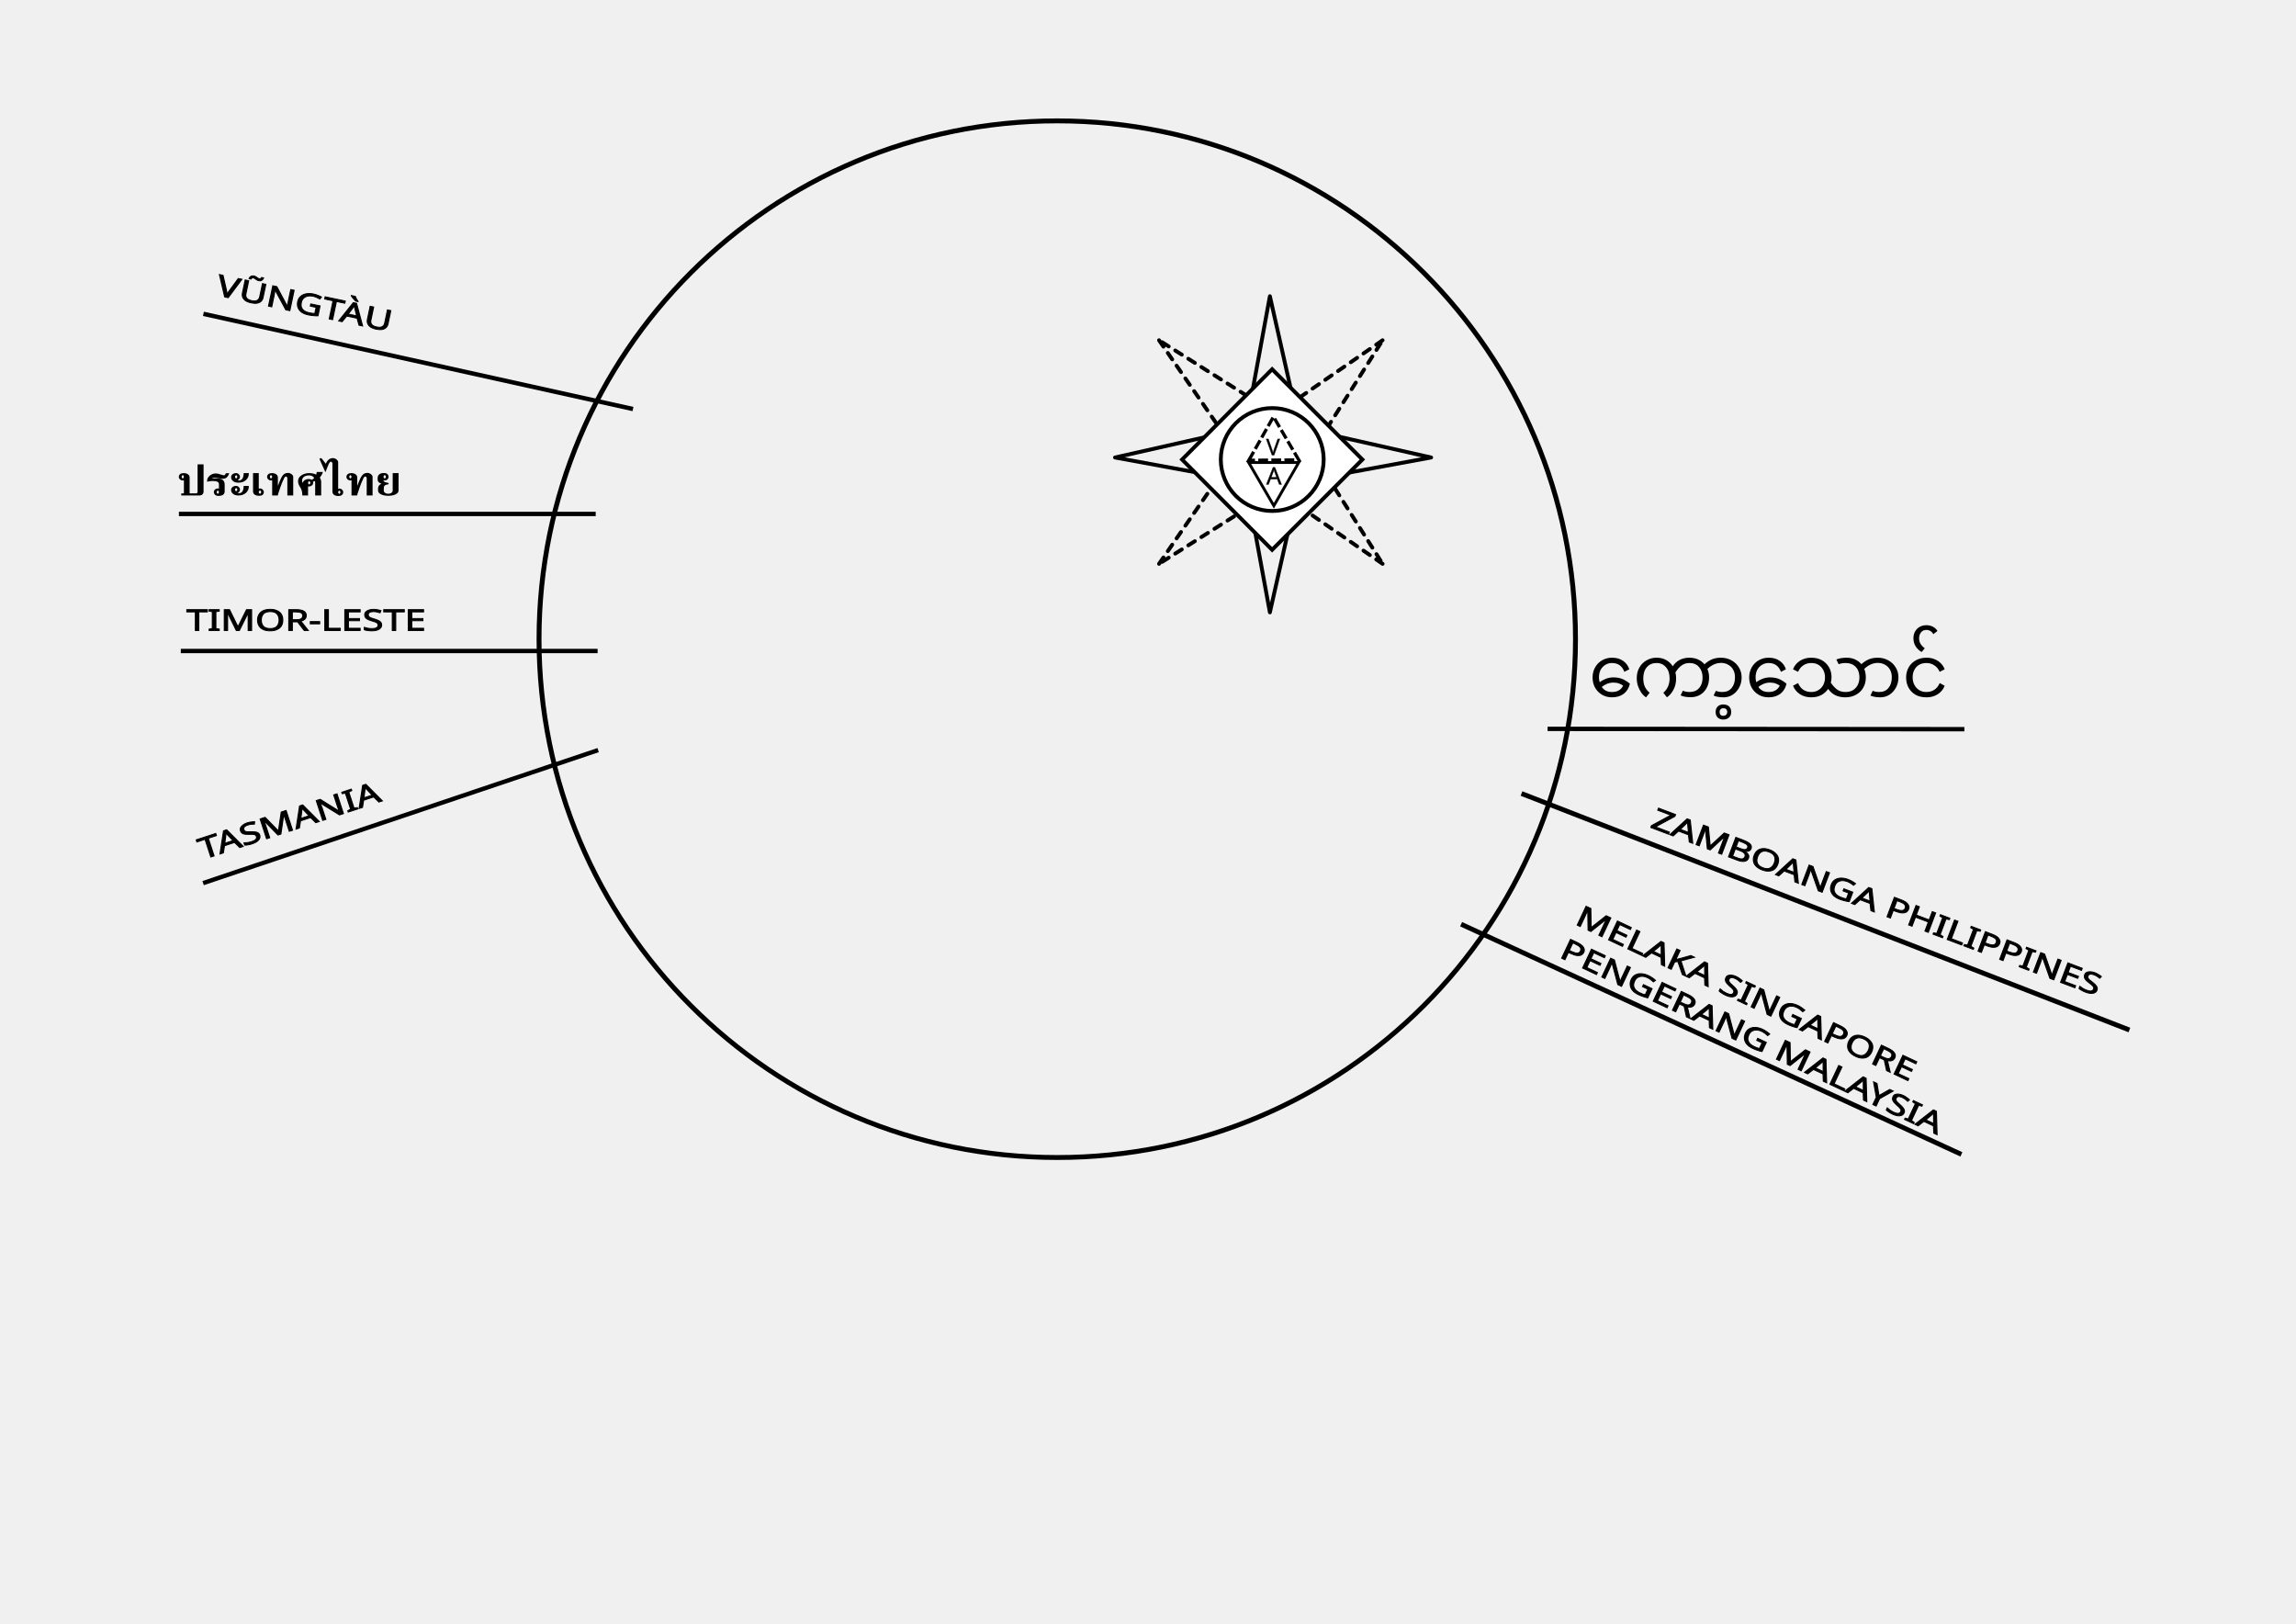
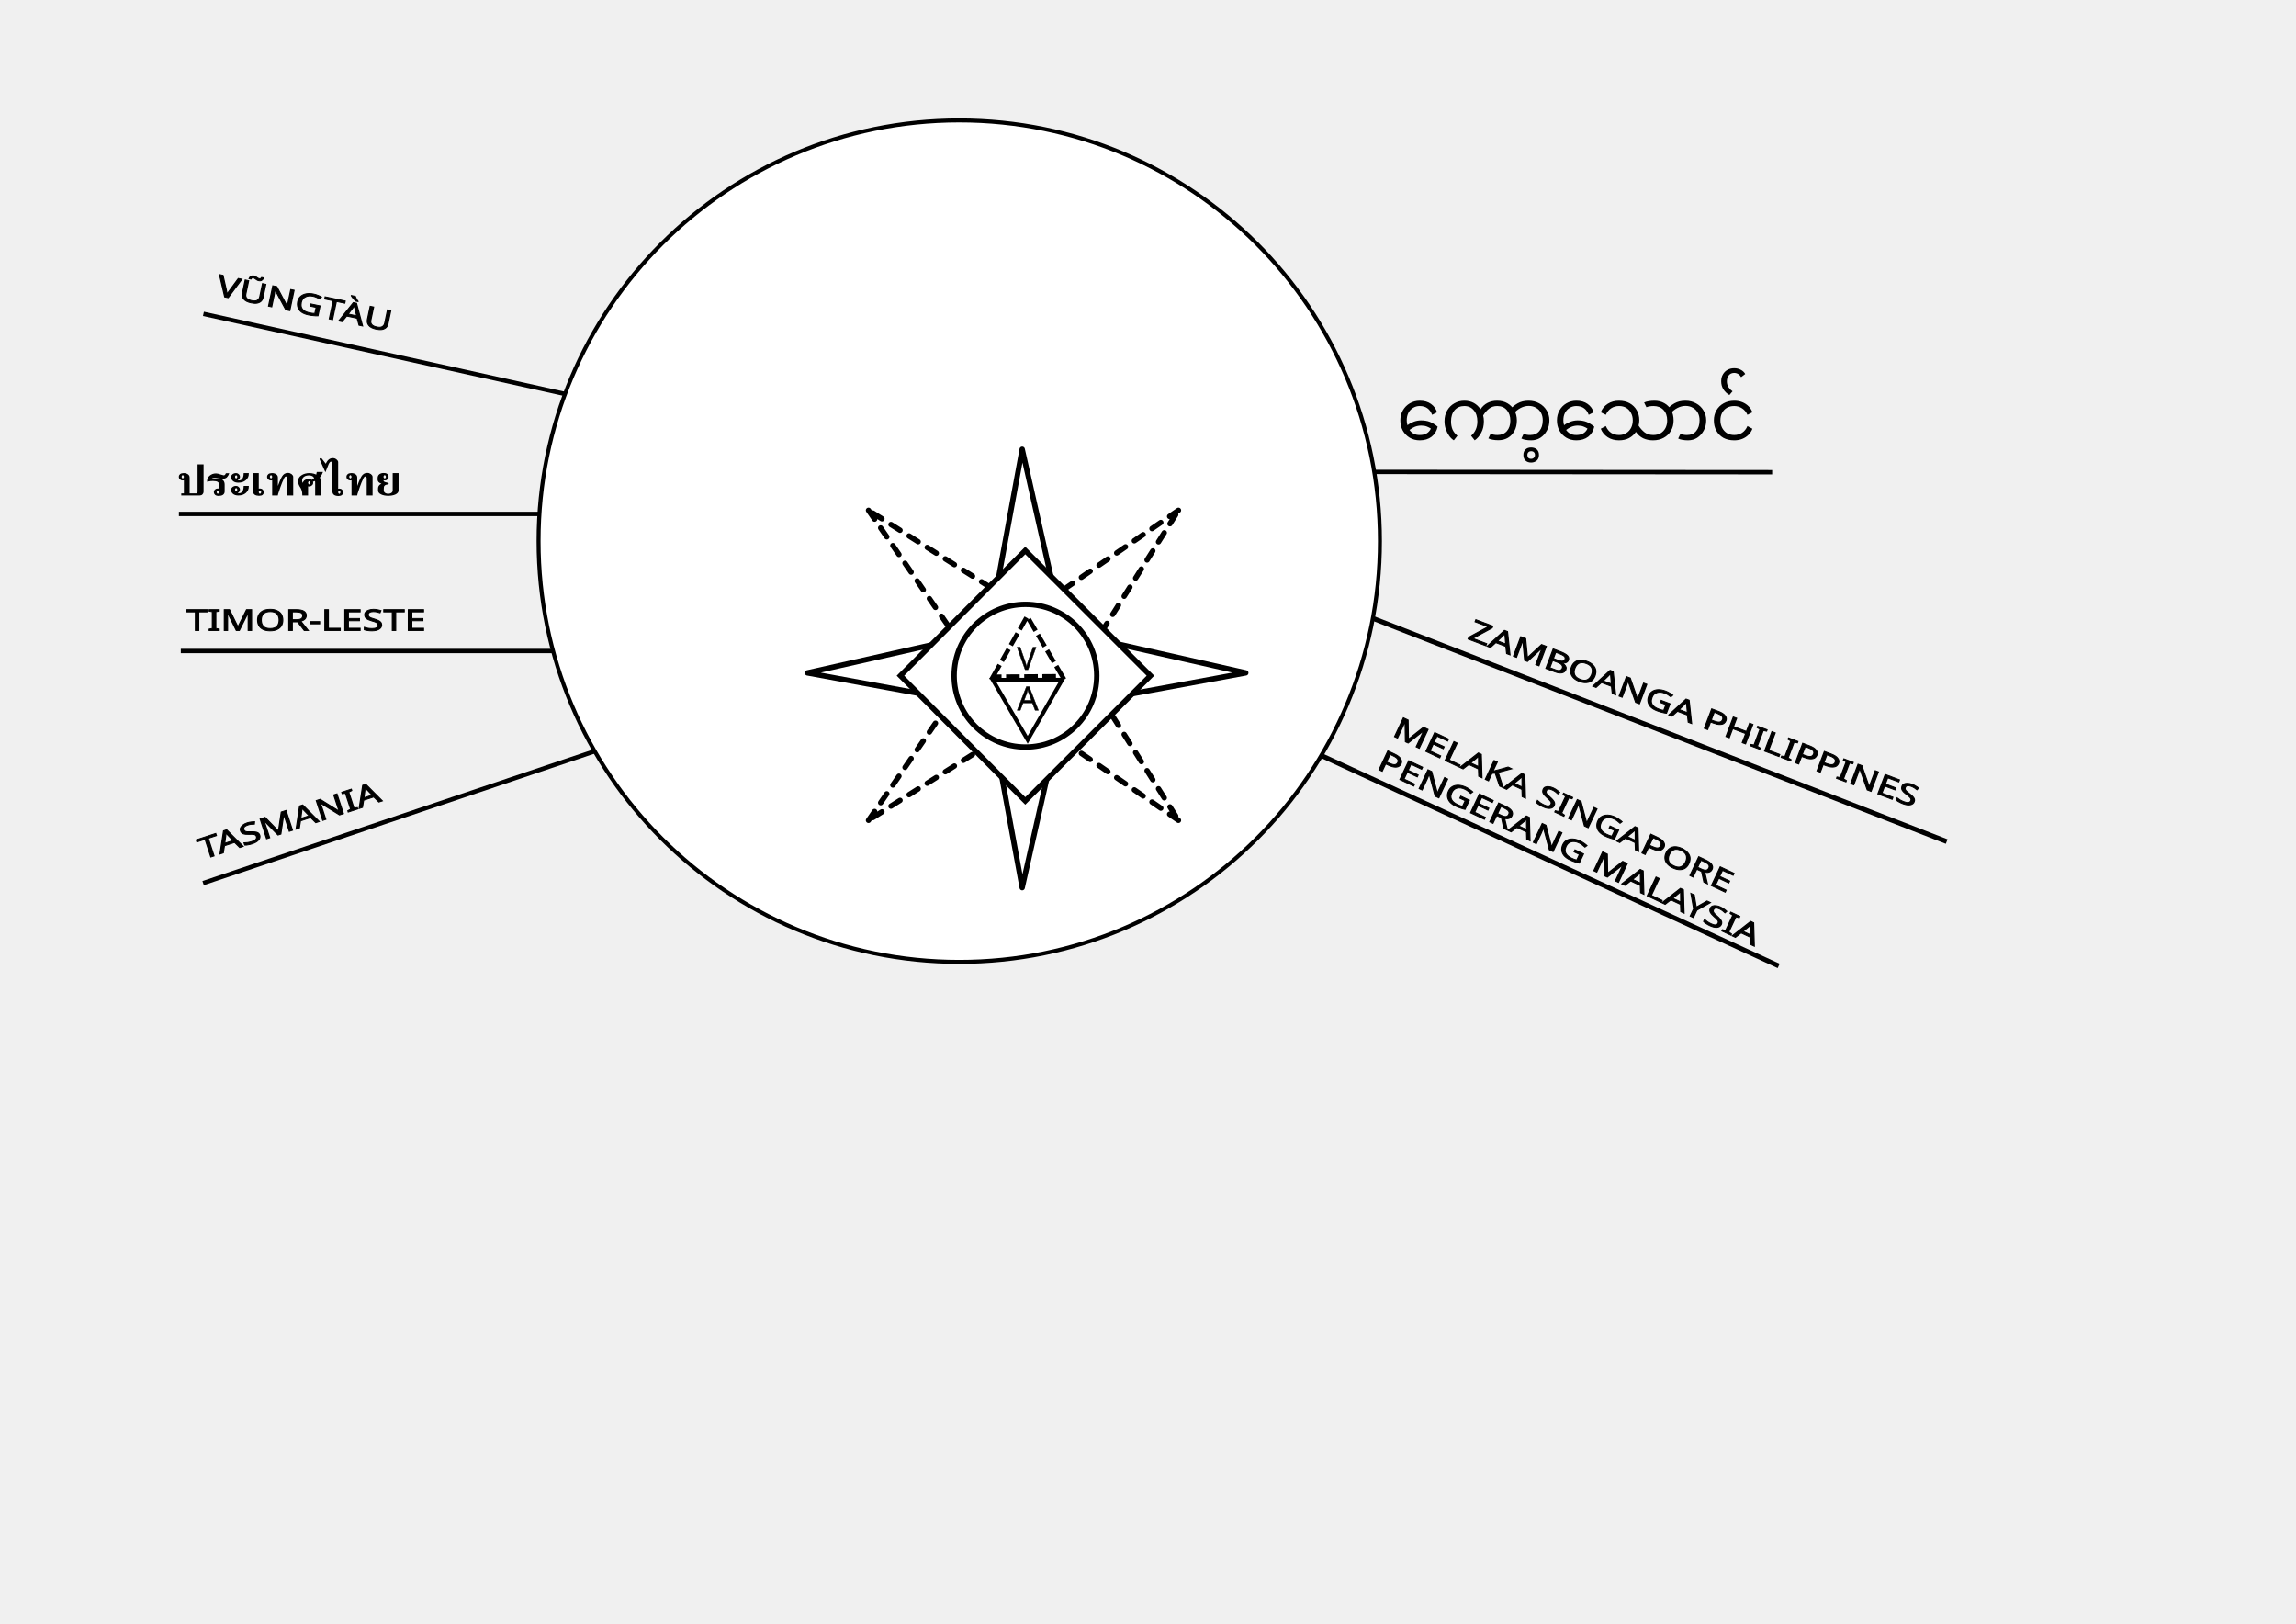
<svg xmlns="http://www.w3.org/2000/svg" width="297mm" height="210mm" viewBox="0 0 297 210" version="1.1" id="svg8">
  <defs id="defs2">
    <rect x="843.947" y="513.626" width="192.61" height="191.679" id="rect66" />
    <rect x="868.508" y="192.254" width="95.753" height="38.9" id="rect1" />
    <pattern id="EMFhbasepattern" patternUnits="userSpaceOnUse" width="6" height="6" x="0" y="0" />
    <pattern id="EMFhbasepattern-4" patternUnits="userSpaceOnUse" width="6" height="6" x="0" y="0" />
    <pattern id="EMFhbasepattern-6" patternUnits="userSpaceOnUse" width="6" height="6" x="0" y="0" />
    <pattern id="EMFhbasepattern-42" patternUnits="userSpaceOnUse" width="6" height="6" x="0" y="0" />
  </defs>
  <g id="layer1">
    <path id="path8" style="fill:none;stroke:#000000;stroke-width:0.744;stroke-linecap:round;stroke-linejoin:round;stroke-dasharray:2.976, 2.976;stroke-dashoffset:0;paint-order:markers fill stroke" d="m -34.09,94.487 a 84.2,84.2 0 0 1 -84.2,84.2 84.2,84.2 0 0 1 -84.2,-84.2 84.2,84.2 0 0 1 84.2,-84.2 84.2,84.2 0 0 1 84.2,84.2 z" />
    <rect style="fill:#f9f9f9;stroke:#333333;stroke-width:1.269;stroke-linecap:round;stroke-linejoin:round;stroke-miterlimit:4;stroke-dasharray:2.538, 2.538;stroke-dashoffset:0;paint-order:markers fill stroke" id="rect1501" width="897.219" height="378.068" x="54.99" y="986.555" ry="25.435" />
-     <path id="path1831" style="fill:none;stroke:#000000;stroke-width:0.633;stroke-linecap:round;stroke-linejoin:round;stroke-dasharray:none;paint-order:markers fill stroke" d="M 203.798,82.67 A 67.035,67.035 0 0 1 136.763,149.705 67.035,67.035 0 0 1 69.727,82.67 67.035,67.035 0 0 1 136.763,15.634 67.035,67.035 0 0 1 203.798,82.67 Z" />
    <text xml:space="preserve" style="font-style:normal;font-weight:normal;font-size:1.481px;line-height:1.25;font-family:sans-serif;fill:#000000;fill-opacity:1;stroke:#000000;stroke-width:0.093;stroke-dasharray:none" x="283.088" y="94.942" id="text1979-6-1" transform="scale(1.166899,0.8569721)">
      <tspan id="tspan1977-6-0" x="283.088" y="94.942" style="stroke:#000000;stroke-width:0.093;stroke-dasharray:none" />
      <tspan x="283.088" y="100.031" style="font-size:5.029px;stroke:#000000;stroke-width:0.093;stroke-dasharray:none" id="tspan1981-4-0">KLTX:KBT</tspan>
      <tspan x="283.088" y="106.317" style="font-size:5.029px;stroke:#000000;stroke-width:0.093;stroke-dasharray:none" id="tspan24">KLC</tspan>
      <tspan x="283.088" y="112.604" style="font-size:5.029px;stroke:#000000;stroke-width:0.093;stroke-dasharray:none" id="tspan1">KLT</tspan>
      <tspan x="283.088" y="118.891" style="font-size:5.029px;stroke:#000000;stroke-width:0.093;stroke-dasharray:none" id="tspan23">KAST:KMT</tspan>
      <tspan x="283.088" y="125.178" style="font-size:5.029px;stroke:#000000;stroke-width:0.093;stroke-dasharray:none" id="tspan25">KEZ:MHWT</tspan>
    </text>
    <text xml:space="preserve" transform="scale(0.2645833)" id="text1" style="font-size:24px;font-family:sans-serif;-inkscape-font-specification:sans-serif;white-space:pre;shape-inside:url(#rect1);display:inline;fill:none;stroke:#000000;stroke-width:1.259;stroke-dasharray:none;stroke-dashoffset:0;paint-order:fill markers stroke" />
-     <path id="path2" style="fill:none;stroke:#000000;stroke-width:0.5;stroke-linecap:round;stroke-linejoin:round;stroke-miterlimit:4;stroke-dasharray:none;stroke-dashoffset:0;stroke-opacity:1;paint-order:markers fill stroke" d="m 164.266,38.311 -1.857,10.117 -1.857,10.117 4.128,-0.044 4.128,-0.044 -2.27,-10.073 z" />
-     <path id="path3" style="fill:none;stroke:#000000;stroke-width:0.5;stroke-linecap:round;stroke-linejoin:round;stroke-miterlimit:4;stroke-dasharray:none;stroke-dashoffset:0;stroke-opacity:1;paint-order:markers fill stroke" d="m 164.266,79.202 -1.857,-10.117 -1.857,-10.117 4.128,0.044 4.128,0.044 -2.27,10.073 z" />
-     <path id="path299" style="fill:none;stroke:#000000;stroke-width:0.5;stroke-linecap:round;stroke-linejoin:round;stroke-miterlimit:4;stroke-dasharray:none;stroke-dashoffset:0;stroke-opacity:1;paint-order:markers fill stroke" d="m 144.233,59.17 10.117,1.857 10.117,1.857 -0.044,-4.128 -0.044,-4.128 -10.073,2.27 z" />
-     <path id="path1" style="fill:none;stroke:#000000;stroke-width:0.5;stroke-linecap:round;stroke-linejoin:round;stroke-miterlimit:4;stroke-dasharray:none;stroke-dashoffset:0;stroke-opacity:1;paint-order:markers fill stroke" d="m 185.124,59.17 -10.117,1.857 -10.117,1.857 0.044,-4.128 0.044,-4.128 10.073,2.27 z" />
-     <path id="path4" style="fill:none;stroke:#000000;stroke-width:0.5;stroke-linecap:round;stroke-linejoin:round;stroke-miterlimit:4;stroke-dasharray:1, 1;stroke-dashoffset:0;stroke-opacity:1;paint-order:markers fill stroke" d="m 178.844,44.007 -8.467,5.841 -8.467,5.841 2.95,2.887 2.95,2.887 5.517,-8.728 z" />
-     <path id="path5" style="fill:none;stroke:#000000;stroke-width:0.5;stroke-linecap:round;stroke-linejoin:round;stroke-miterlimit:4;stroke-dasharray:1, 1;stroke-dashoffset:0;stroke-opacity:1;paint-order:markers fill stroke" d="m 149.929,72.922 5.841,-8.467 5.841,-8.467 2.887,2.95 2.887,2.95 -8.728,5.517 z" />
-     <path id="path6" style="fill:none;stroke:#000000;stroke-width:0.5;stroke-linecap:round;stroke-linejoin:round;stroke-miterlimit:4;stroke-dasharray:1, 1;stroke-dashoffset:0;stroke-opacity:1;paint-order:markers fill stroke" d="m 149.929,44.007 5.841,8.467 5.841,8.467 2.887,-2.95 2.887,-2.95 -8.728,-5.517 z" />
-     <path id="path7" style="fill:none;stroke:#000000;stroke-width:0.5;stroke-linecap:round;stroke-linejoin:round;stroke-miterlimit:4;stroke-dasharray:1, 1;stroke-dashoffset:0;stroke-opacity:1;paint-order:markers fill stroke" d="m 178.844,72.922 -8.467,-5.841 -8.467,-5.841 2.95,-2.887 2.95,-2.887 5.517,8.728 z" />
-     <path style="fill:#ffffff;stroke:#000000;stroke-width:0.5;stroke-linecap:butt;stroke-linejoin:miter;stroke-miterlimit:5.5;stroke-dasharray:none;stroke-opacity:1" d="m 152.909,59.433 11.645,-11.678 11.678,11.678 -11.678,11.678 z" id="path35" />
-     <circle cy="59.433" cx="164.571" id="circle1025" style="fill:#ffffff;fill-opacity:1;stroke:#000000;stroke-width:0.5;stroke-miterlimit:5.5;stroke-dasharray:none;stroke-dashoffset:0;stroke-opacity:1" r="6.654" />
-     <text id="text1279" y="58.874" x="163.794" style="font-size:2.932px;line-height:1.25;font-family:sans-serif;fill:#000000;stroke:#000000;stroke-width:0.038;stroke-dasharray:none;stroke-opacity:1" xml:space="preserve">
-       <tspan style="font-size:2.932px;fill:#000000;stroke:#000000;stroke-width:0.038;stroke-dasharray:none;stroke-opacity:1" y="58.874" x="163.794" id="tspan1277">V</tspan>
-     </text>
-     <path style="fill:none;stroke:#000000;stroke-width:0.368;stroke-linecap:butt;stroke-linejoin:miter;stroke-miterlimit:5.5;stroke-dasharray:none;stroke-opacity:1" d="m 164.779,65.417 -3.256,-5.596 6.474,-0.006 z" id="path16757" />
-     <path style="fill:none;stroke:#000000;stroke-width:0.423;stroke-linecap:butt;stroke-linejoin:miter;stroke-miterlimit:5.5;stroke-dasharray:1.269, 0.423;stroke-dashoffset:0;stroke-opacity:1" d="m 161.542,59.533 3.189,-5.635 3.272,5.587 z" id="path16759" />
-     <text id="text8" y="62.657" x="163.807" style="font-size:3.074px;line-height:1.25;font-family:sans-serif;fill:#000000;stroke:#000000;stroke-width:0.04;stroke-dasharray:none;stroke-opacity:1" xml:space="preserve">
-       <tspan style="font-size:3.074px;fill:#000000;stroke:#000000;stroke-width:0.04;stroke-dasharray:none;stroke-opacity:1" y="62.657" x="163.807" id="tspan8">A</tspan>
-     </text>
    <path id="path835-3-2-4" style="fill:#ffffff;stroke:#000000;stroke-width:0.763;stroke-linecap:round;stroke-linejoin:round;stroke-miterlimit:3.897;stroke-dasharray:1.526, 1.526;stroke-dashoffset:0;paint-order:markers fill stroke" d="m 252.062,-12.335 13.047,-17.812 13.047,-17.812 8.708,20.465 8.708,20.465 -21.755,-2.653 z" />
    <path style="fill:none;stroke:#000000;stroke-width:0.7;stroke-linecap:butt;stroke-linejoin:miter;stroke-miterlimit:5.5;stroke-dasharray:2.1, 0.7;stroke-dashoffset:0;stroke-opacity:1" d="m 263.252,-23.546 8.166,-11.274 12.688,4.507 -0.357,14.086 -12.896,4.185 z" id="path75" />
    <text xml:space="preserve" style="font-size:13.045px;fill:#000000;stroke:#000000;stroke-width:0.426;stroke-dasharray:none;stroke-dashoffset:0" x="261.292" y="62.992" id="text83" transform="matrix(0.9688208,-0.2962054,0.2886004,0.9439464,0,0)">
      <tspan id="tspan83" style="font-style:normal;font-variant:normal;font-weight:normal;font-stretch:normal;font-family:'Yu Gothic UI';-inkscape-font-specification:'Yu Gothic UI';fill:#000000;stroke:#000000;stroke-width:0.426;stroke-dasharray:none" x="261.292" y="62.992">C</tspan>
    </text>
    <text xml:space="preserve" style="font-style:normal;font-weight:normal;font-size:1.591px;line-height:1.25;font-family:sans-serif;fill:#ff0000;fill-opacity:1;stroke:#ff0000;stroke-width:0.1;stroke-dasharray:none" x="304.342" y="73.114" id="text15" transform="scale(1.086071,0.9207498)">
      <tspan id="tspan13" x="304.342" y="73.114" style="fill:#ff0000;stroke:#ff0000;stroke-width:0.1;stroke-dasharray:none" />
      <tspan x="304.342" y="78.58" style="font-size:5.403px;fill:#ff0000;stroke:#ff0000;stroke-width:0.1;stroke-dasharray:none" id="tspan14">AST^K</tspan>
      <tspan x="304.342" y="85.334" style="font-size:5.403px;fill:#ff0000;stroke:#ff0000;stroke-width:0.1;stroke-dasharray:none" id="tspan15">KRIT</tspan>
    </text>
    <path id="rect851-7-5" style="fill:none;fill-opacity:1;stroke:#000000;stroke-width:0.517;stroke-linecap:round;stroke-linejoin:round;stroke-miterlimit:3.897;stroke-dasharray:1.551, 1.551;stroke-dashoffset:0;paint-order:markers fill stroke" d="m 47.333,-195.331 h 165.677 c 31.315,0 56.526,35.004 56.526,78.483 v 13.876 c 0,43.48 -25.21,78.483 -56.526,78.483 H 47.333 c -31.315,0 -56.526,-35.004 -56.526,-78.483 v -13.876 c 0,-43.48 25.21,-78.483 56.526,-78.483 z" />
    <text xml:space="preserve" style="font-size:4.322px;line-height:1.25;font-family:sans-serif;letter-spacing:0px;fill:#000000;stroke:#000000;stroke-width:0.131;stroke-dasharray:none" x="30.705" y="36.115" id="text2" transform="matrix(1.11849,0.2355082,-0.1802609,0.8561066,0,0)">
      <tspan style="font-size:4.322px;fill:#000000;stroke:#000000;stroke-width:0.131;stroke-dasharray:none" x="30.705" y="36.115" id="tspan10">VŨNGTÀU</tspan>
    </text>
    <path style="fill:none;stroke:#000000;stroke-width:0.565;stroke-linecap:butt;stroke-linejoin:miter;stroke-dasharray:none;stroke-opacity:1" d="M 26.315,40.592 81.879,52.901" id="path12" />
    <path style="fill:none;stroke:#000000;stroke-width:0.565;stroke-linecap:butt;stroke-linejoin:miter;stroke-dasharray:none;stroke-opacity:1" d="M 23.142,66.471 H 77.057" id="path13" />
    <path style="fill:none;stroke:#000000;stroke-width:0.565;stroke-linecap:butt;stroke-linejoin:miter;stroke-dasharray:none;stroke-opacity:1" d="M 23.388,84.197 H 77.304" id="path14" />
    <path style="fill:none;stroke:#000000;stroke-width:0.565;stroke-linecap:butt;stroke-linejoin:miter;stroke-dasharray:none;stroke-opacity:1" d="M 26.274,114.217 77.372,97.014" id="path15" />
    <text xml:space="preserve" style="font-size:5.941px;line-height:1.25;font-family:sans-serif;letter-spacing:0px;fill:#000000;stroke:#000000;stroke-width:0.18;stroke-dasharray:none" x="20.044" y="73.154" id="text26" transform="scale(1.143016,0.8748786)">
      <tspan style="font-size:5.941px;fill:#000000;stroke:#000000;stroke-width:0.18;stroke-dasharray:none" x="20.044" y="73.154" id="tspan26">ประเทศไทย</tspan>
      <tspan style="font-size:5.941px;fill:#000000;stroke:#000000;stroke-width:0.18;stroke-dasharray:none" x="20.044" y="80.58" id="tspan68"> </tspan>
    </text>
-     <text xml:space="preserve" style="font-size:4.322px;line-height:1.25;font-family:sans-serif;letter-spacing:0px;fill:#000000;stroke:#000000;stroke-width:0.131;stroke-dasharray:none" x="207.693" y="28.145" id="text34" transform="matrix(1.069204,0.4040893,-0.309295,0.818382,0,0)">
-       <tspan style="font-size:4.322px;fill:#000000;stroke:#000000;stroke-width:0.131;stroke-dasharray:none" x="207.693" y="28.145" id="tspan32">ZAMBOANGA PHILIPPINES</tspan>
-       <tspan style="font-size:4.322px;fill:#000000;stroke:#000000;stroke-width:0.131;stroke-dasharray:none" x="207.693" y="33.547" id="tspan34" />
+     <text xml:space="preserve" style="font-size:4.322px;line-height:1.25;font-family:sans-serif;letter-spacing:0px;fill:#000000;stroke:#000000;stroke-width:0.131;stroke-dasharray:none" x="180.813" y="11.636" id="text34" transform="matrix(1.069204,0.4040893,-0.309295,0.818382,0,0)">
+       <tspan style="font-size:4.322px;fill:#000000;stroke:#000000;stroke-width:0.131;stroke-dasharray:none" x="180.813" y="11.636" id="tspan32">ZAMBOANGA PHILIPPINES</tspan>
+       <tspan style="font-size:4.322px;fill:#000000;stroke:#000000;stroke-width:0.131;stroke-dasharray:none" x="180.813" y="17.038" id="tspan34" />
    </text>
-     <text xml:space="preserve" style="font-size:4.322px;line-height:1.25;font-family:sans-serif;letter-spacing:0px;fill:#000000;stroke:#000000;stroke-width:0.131;stroke-dasharray:none" x="205.658" y="19.143" id="text42" transform="matrix(1.034389,0.4863378,-0.3722491,0.7917343,0,0)">
-       <tspan style="font-size:4.322px;fill:#000000;stroke:#000000;stroke-width:0.131;stroke-dasharray:none" x="205.658" y="19.143" id="tspan37" />
-       <tspan style="font-size:4.322px;fill:#000000;stroke:#000000;stroke-width:0.131;stroke-dasharray:none" x="205.658" y="24.545" id="tspan42">MELAKA SINGAPORE</tspan>
-       <tspan style="font-size:4.322px;fill:#000000;stroke:#000000;stroke-width:0.131;stroke-dasharray:none" x="205.658" y="29.947" id="tspan78">PENGERANG MALAYSIA</tspan>
+     <text xml:space="preserve" style="font-size:4.322px;line-height:1.25;font-family:sans-serif;letter-spacing:0px;fill:#000000;stroke:#000000;stroke-width:0.131;stroke-dasharray:none" x="177.873" y="5.427" id="text42" transform="matrix(1.034389,0.4863378,-0.3722491,0.7917343,0,0)">
+       <tspan style="font-size:4.322px;fill:#000000;stroke:#000000;stroke-width:0.131;stroke-dasharray:none" x="177.873" y="5.427" id="tspan37" />
+       <tspan style="font-size:4.322px;fill:#000000;stroke:#000000;stroke-width:0.131;stroke-dasharray:none" x="177.873" y="10.829" id="tspan42">MELAKA SINGAPORE</tspan>
+       <tspan style="font-size:4.322px;fill:#000000;stroke:#000000;stroke-width:0.131;stroke-dasharray:none" x="177.873" y="16.231" id="tspan78">PENGERANG MALAYSIA</tspan>
    </text>
    <text xml:space="preserve" style="font-size:4.322px;line-height:1.25;font-family:sans-serif;letter-spacing:0px;fill:#000000;stroke:#000000;stroke-width:0.131;stroke-dasharray:none" x="21.1" y="93.215" id="text62" transform="scale(1.143016,0.8748786)">
      <tspan style="font-size:4.322px;fill:#000000;stroke:#000000;stroke-width:0.131;stroke-dasharray:none" x="21.1" y="93.215" id="tspan63">TIMOR-LESTE </tspan>
    </text>
    <text xml:space="preserve" style="font-size:4.322px;line-height:1.25;font-family:sans-serif;letter-spacing:0px;white-space:pre;inline-size:0;fill:#000000;stroke:#000000;stroke-width:0.131;stroke-dasharray:none" x="20.454" y="130.923" id="text65" transform="matrix(1.086427,-0.355192,0.2718685,0.8315649,-33.10656,5.105193)">
      <tspan style="font-size:4.322px;fill:#000000;stroke:#000000;stroke-width:0.131;stroke-dasharray:none" x="20.454" y="130.923" id="tspan64">
</tspan>
      <tspan style="font-size:4.322px;fill:#000000;stroke:#000000;stroke-width:0.131;stroke-dasharray:none" x="20.454" y="136.325" id="tspan65">TASMANIA </tspan>
    </text>
    <text xml:space="preserve" transform="scale(0.2645833)" id="text66" style="font-size:16px;line-height:1.25;font-family:sans-serif;letter-spacing:0px;white-space:pre;shape-inside:url(#rect66);display:inline" />
    <text xml:space="preserve" style="font-size:4.322px;line-height:1.25;font-family:sans-serif;letter-spacing:0px;fill:#000000;stroke:#000000;stroke-width:0.131;stroke-dasharray:none" x="-138.071" y="83.366" id="text67" transform="scale(1.143016,0.8748786)">
      <tspan style="font-size:4.322px;fill:#000000;stroke:#000000;stroke-width:0.131;stroke-dasharray:none" x="-138.071" y="83.366" id="tspan77"> </tspan>
    </text>
-     <path style="fill:none;stroke:#000000;stroke-width:0.565;stroke-linecap:butt;stroke-linejoin:miter;stroke-dasharray:none;stroke-opacity:1" d="m 254.104,94.308 -53.916,-0.04" id="path74" />
+     <path style="fill:none;stroke:#000000;stroke-width:0.565;stroke-linecap:butt;stroke-linejoin:miter;stroke-dasharray:none;stroke-opacity:1" d="m 229.238,61.073 -53.916,-0.04" id="path74" />
    <text xml:space="preserve" style="font-size:4.322px;line-height:1.25;font-family:sans-serif;letter-spacing:0px;white-space:pre;inline-size:0;fill:#000000;stroke:#000000;stroke-width:0.131;stroke-dasharray:none" x="20.454" y="130.923" id="text76" transform="matrix(1.383442,0.00989151,-0.0100923,1.411518,178.2173,-101.094)">
      <tspan style="font-size:4.322px;fill:#000000;stroke:#000000;stroke-width:0.131;stroke-dasharray:none" x="20.454" y="130.923" id="tspan75">
</tspan>
    </text>
-     <path style="fill:none;stroke:#000000;stroke-width:0.618;stroke-linecap:butt;stroke-linejoin:miter;stroke-dasharray:none;stroke-opacity:1" d="M 253.716,149.3 189.005,119.533" id="path78" />
-     <path style="fill:none;stroke:#000000;stroke-width:0.624;stroke-linecap:butt;stroke-linejoin:miter;stroke-dasharray:none;stroke-opacity:1" d="m 196.815,102.63 78.634,30.585" id="path79" />
-     <text xml:space="preserve" style="font-size:9.221px;line-height:1.25;font-family:sans-serif;letter-spacing:0px;stroke-width:0.576" x="205.523" y="90.094" id="text79">
-       <tspan id="tspan79" style="stroke-width:0.576" x="205.523" y="90.094">ကော့သောင်</tspan>
+     <path style="fill:none;stroke:#000000;stroke-width:0.618;stroke-linecap:butt;stroke-linejoin:miter;stroke-dasharray:none;stroke-opacity:1" d="M 230.081,124.928 165.371,95.161" id="path78" />
+     <path style="fill:none;stroke:#000000;stroke-width:0.624;stroke-linecap:butt;stroke-linejoin:miter;stroke-dasharray:none;stroke-opacity:1" d="M 173.18,78.257 251.815,108.842" id="path79" />
+     <text xml:space="preserve" style="font-size:9.221px;line-height:1.25;font-family:sans-serif;letter-spacing:0px;stroke-width:0.576" x="180.657" y="56.858" id="text79">
+       <tspan id="tspan79" style="stroke-width:0.576" x="180.657" y="56.858">ကော့သောင်</tspan>
    </text>
+     <path id="path1831" style="fill:#ffffff;stroke:#000000;stroke-width:0.514;stroke-linecap:round;stroke-linejoin:round;stroke-dasharray:none;paint-order:markers fill stroke" d="M 178.5,69.991 A 54.416,54.416 0 0 1 124.084,124.407 54.416,54.416 0 0 1 69.668,69.991 54.416,54.416 0 0 1 124.084,15.574 54.416,54.416 0 0 1 178.5,69.991 Z" />
+     <g id="g1" transform="matrix(1.38661,0,0,1.38661,-36.83247,-11.40531)">
+       <path id="path2" style="fill:none;stroke:#000000;stroke-width:0.5;stroke-linecap:round;stroke-linejoin:round;stroke-miterlimit:4;stroke-dasharray:none;stroke-dashoffset:0;stroke-opacity:1;paint-order:markers fill stroke" d="m 121.921,50.128 -1.857,10.117 -1.857,10.117 4.128,-0.044 4.128,-0.044 -2.27,-10.073 z" />
+       <path id="path3" style="fill:none;stroke:#000000;stroke-width:0.5;stroke-linecap:round;stroke-linejoin:round;stroke-miterlimit:4;stroke-dasharray:none;stroke-dashoffset:0;stroke-opacity:1;paint-order:markers fill stroke" d="m 121.921,91.02 -1.857,-10.117 -1.857,-10.117 4.128,0.044 4.128,0.044 -2.27,10.073 z" />
+       <path id="path299" style="fill:none;stroke:#000000;stroke-width:0.5;stroke-linecap:round;stroke-linejoin:round;stroke-miterlimit:4;stroke-dasharray:none;stroke-dashoffset:0;stroke-opacity:1;paint-order:markers fill stroke" d="m 101.888,70.987 10.117,1.857 10.117,1.857 -0.044,-4.128 -0.044,-4.128 -10.073,2.27 z" />
+       <path id="path1" style="fill:none;stroke:#000000;stroke-width:0.5;stroke-linecap:round;stroke-linejoin:round;stroke-miterlimit:4;stroke-dasharray:none;stroke-dashoffset:0;stroke-opacity:1;paint-order:markers fill stroke" d="m 142.78,70.987 -10.117,1.857 -10.117,1.857 0.044,-4.128 0.044,-4.128 10.073,2.27 z" />
+       <path id="path4" style="fill:none;stroke:#000000;stroke-width:0.5;stroke-linecap:round;stroke-linejoin:round;stroke-miterlimit:4;stroke-dasharray:1, 1;stroke-dashoffset:0;stroke-opacity:1;paint-order:markers fill stroke" d="m 136.499,55.825 -8.467,5.841 -8.467,5.841 2.95,2.887 2.95,2.887 5.517,-8.728 z" />
+       <path id="path5" style="fill:none;stroke:#000000;stroke-width:0.5;stroke-linecap:round;stroke-linejoin:round;stroke-miterlimit:4;stroke-dasharray:1, 1;stroke-dashoffset:0;stroke-opacity:1;paint-order:markers fill stroke" d="m 107.585,84.739 5.841,-8.467 5.841,-8.467 2.887,2.95 2.887,2.95 -8.728,5.517 z" />
+       <path id="path6" style="fill:none;stroke:#000000;stroke-width:0.5;stroke-linecap:round;stroke-linejoin:round;stroke-miterlimit:4;stroke-dasharray:1, 1;stroke-dashoffset:0;stroke-opacity:1;paint-order:markers fill stroke" d="m 107.585,55.825 5.841,8.467 5.841,8.467 2.887,-2.95 2.887,-2.95 -8.728,-5.517 z" />
+       <path id="path7" style="fill:none;stroke:#000000;stroke-width:0.5;stroke-linecap:round;stroke-linejoin:round;stroke-miterlimit:4;stroke-dasharray:1, 1;stroke-dashoffset:0;stroke-opacity:1;paint-order:markers fill stroke" d="m 136.499,84.739 -8.467,-5.841 -8.467,-5.841 2.95,-2.887 2.95,-2.887 5.517,8.728 z" />
+       <path style="fill:#ffffff;stroke:#000000;stroke-width:0.5;stroke-linecap:butt;stroke-linejoin:miter;stroke-miterlimit:5.5;stroke-dasharray:none;stroke-opacity:1" d="m 110.564,71.25 11.645,-11.678 11.678,11.678 -11.678,11.678 z" id="path35" />
+       <circle cy="71.25" cx="122.226" id="circle1025" style="fill:#ffffff;fill-opacity:1;stroke:#000000;stroke-width:0.5;stroke-miterlimit:5.5;stroke-dasharray:none;stroke-dashoffset:0;stroke-opacity:1" r="6.654" />
+       <text id="text1279" y="70.691" x="121.449" style="font-size:2.932px;line-height:1.25;font-family:sans-serif;fill:#000000;stroke:#000000;stroke-width:0.038;stroke-dasharray:none;stroke-opacity:1" xml:space="preserve">
+         <tspan style="font-size:2.932px;fill:#000000;stroke:#000000;stroke-width:0.038;stroke-dasharray:none;stroke-opacity:1" y="70.691" x="121.449" id="tspan1277">V</tspan>
+       </text>
+       <path style="fill:none;stroke:#000000;stroke-width:0.368;stroke-linecap:butt;stroke-linejoin:miter;stroke-miterlimit:5.5;stroke-dasharray:none;stroke-opacity:1" d="m 122.434,77.234 -3.256,-5.596 6.474,-0.006 z" id="path16757" />
+       <path style="fill:none;stroke:#000000;stroke-width:0.423;stroke-linecap:butt;stroke-linejoin:miter;stroke-miterlimit:5.5;stroke-dasharray:1.269, 0.423;stroke-dashoffset:0;stroke-opacity:1" d="m 119.197,71.35 3.189,-5.635 3.272,5.587 z" id="path16759" />
+       <text id="text8" y="74.474" x="121.462" style="font-size:3.074px;line-height:1.25;font-family:sans-serif;fill:#000000;stroke:#000000;stroke-width:0.04;stroke-dasharray:none;stroke-opacity:1" xml:space="preserve">
+         <tspan style="font-size:3.074px;fill:#000000;stroke:#000000;stroke-width:0.04;stroke-dasharray:none;stroke-opacity:1" y="74.474" x="121.462" id="tspan8">A</tspan>
+       </text>
+     </g>
  </g>
</svg>
